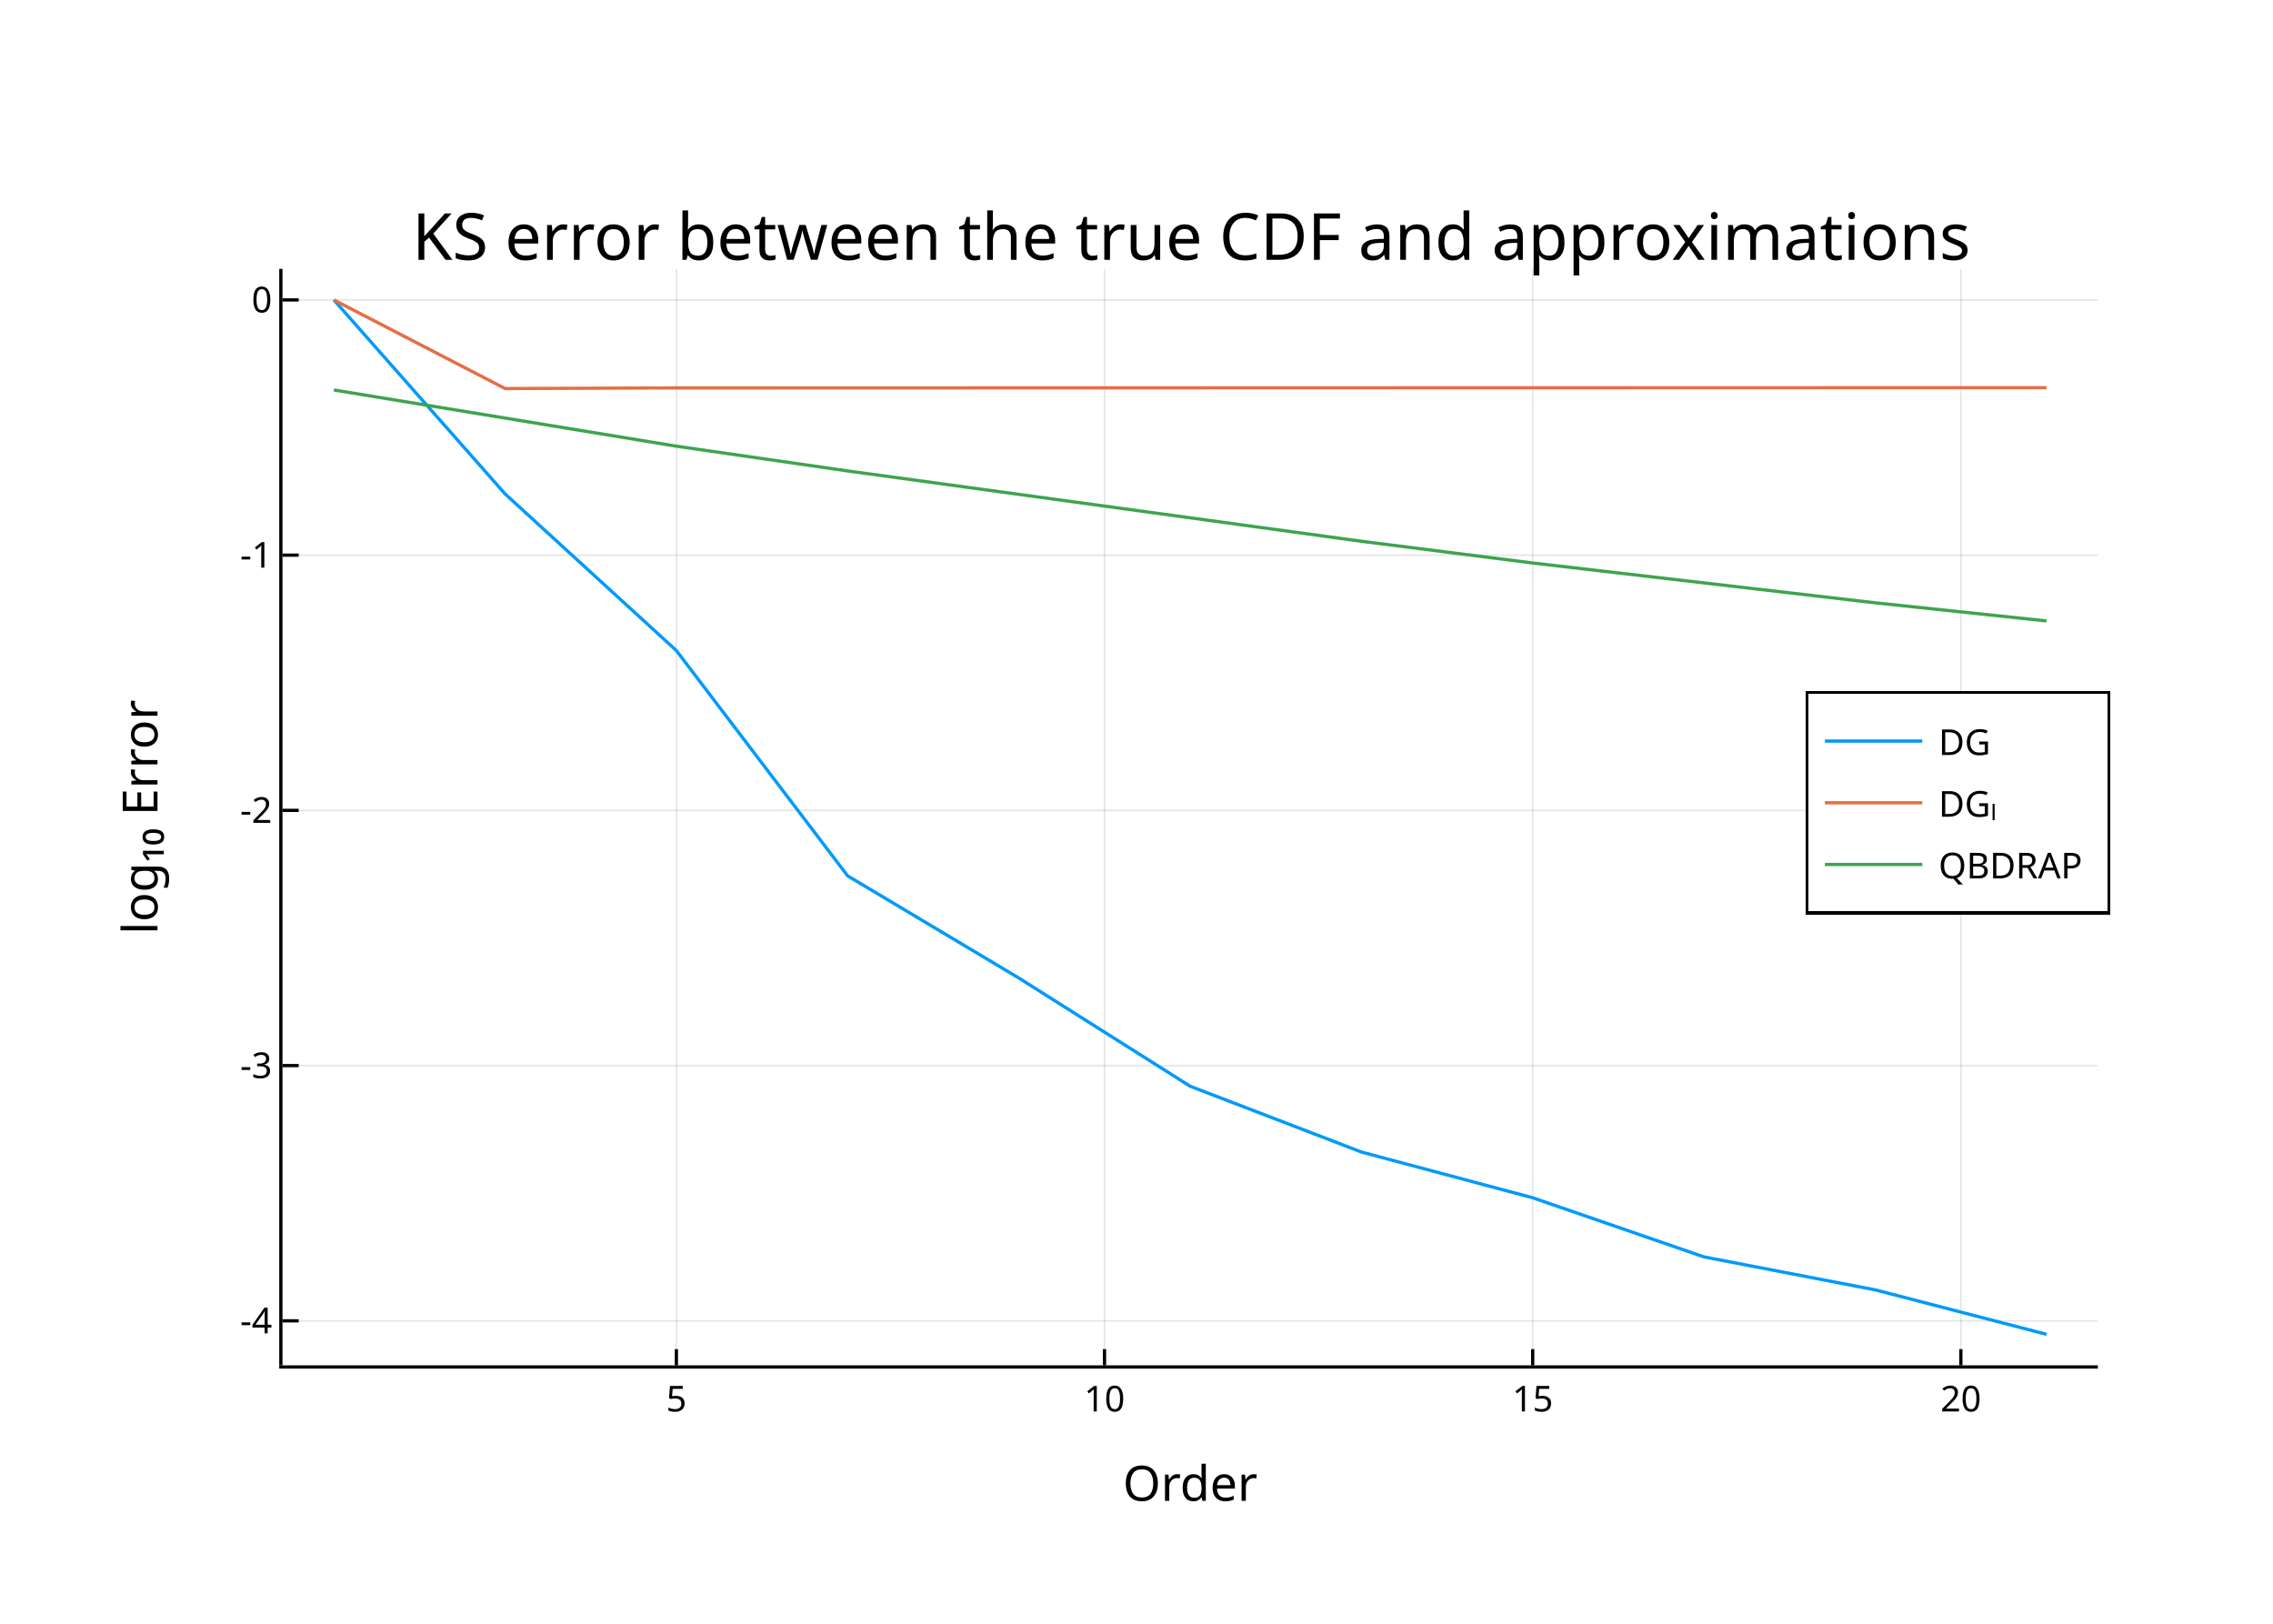
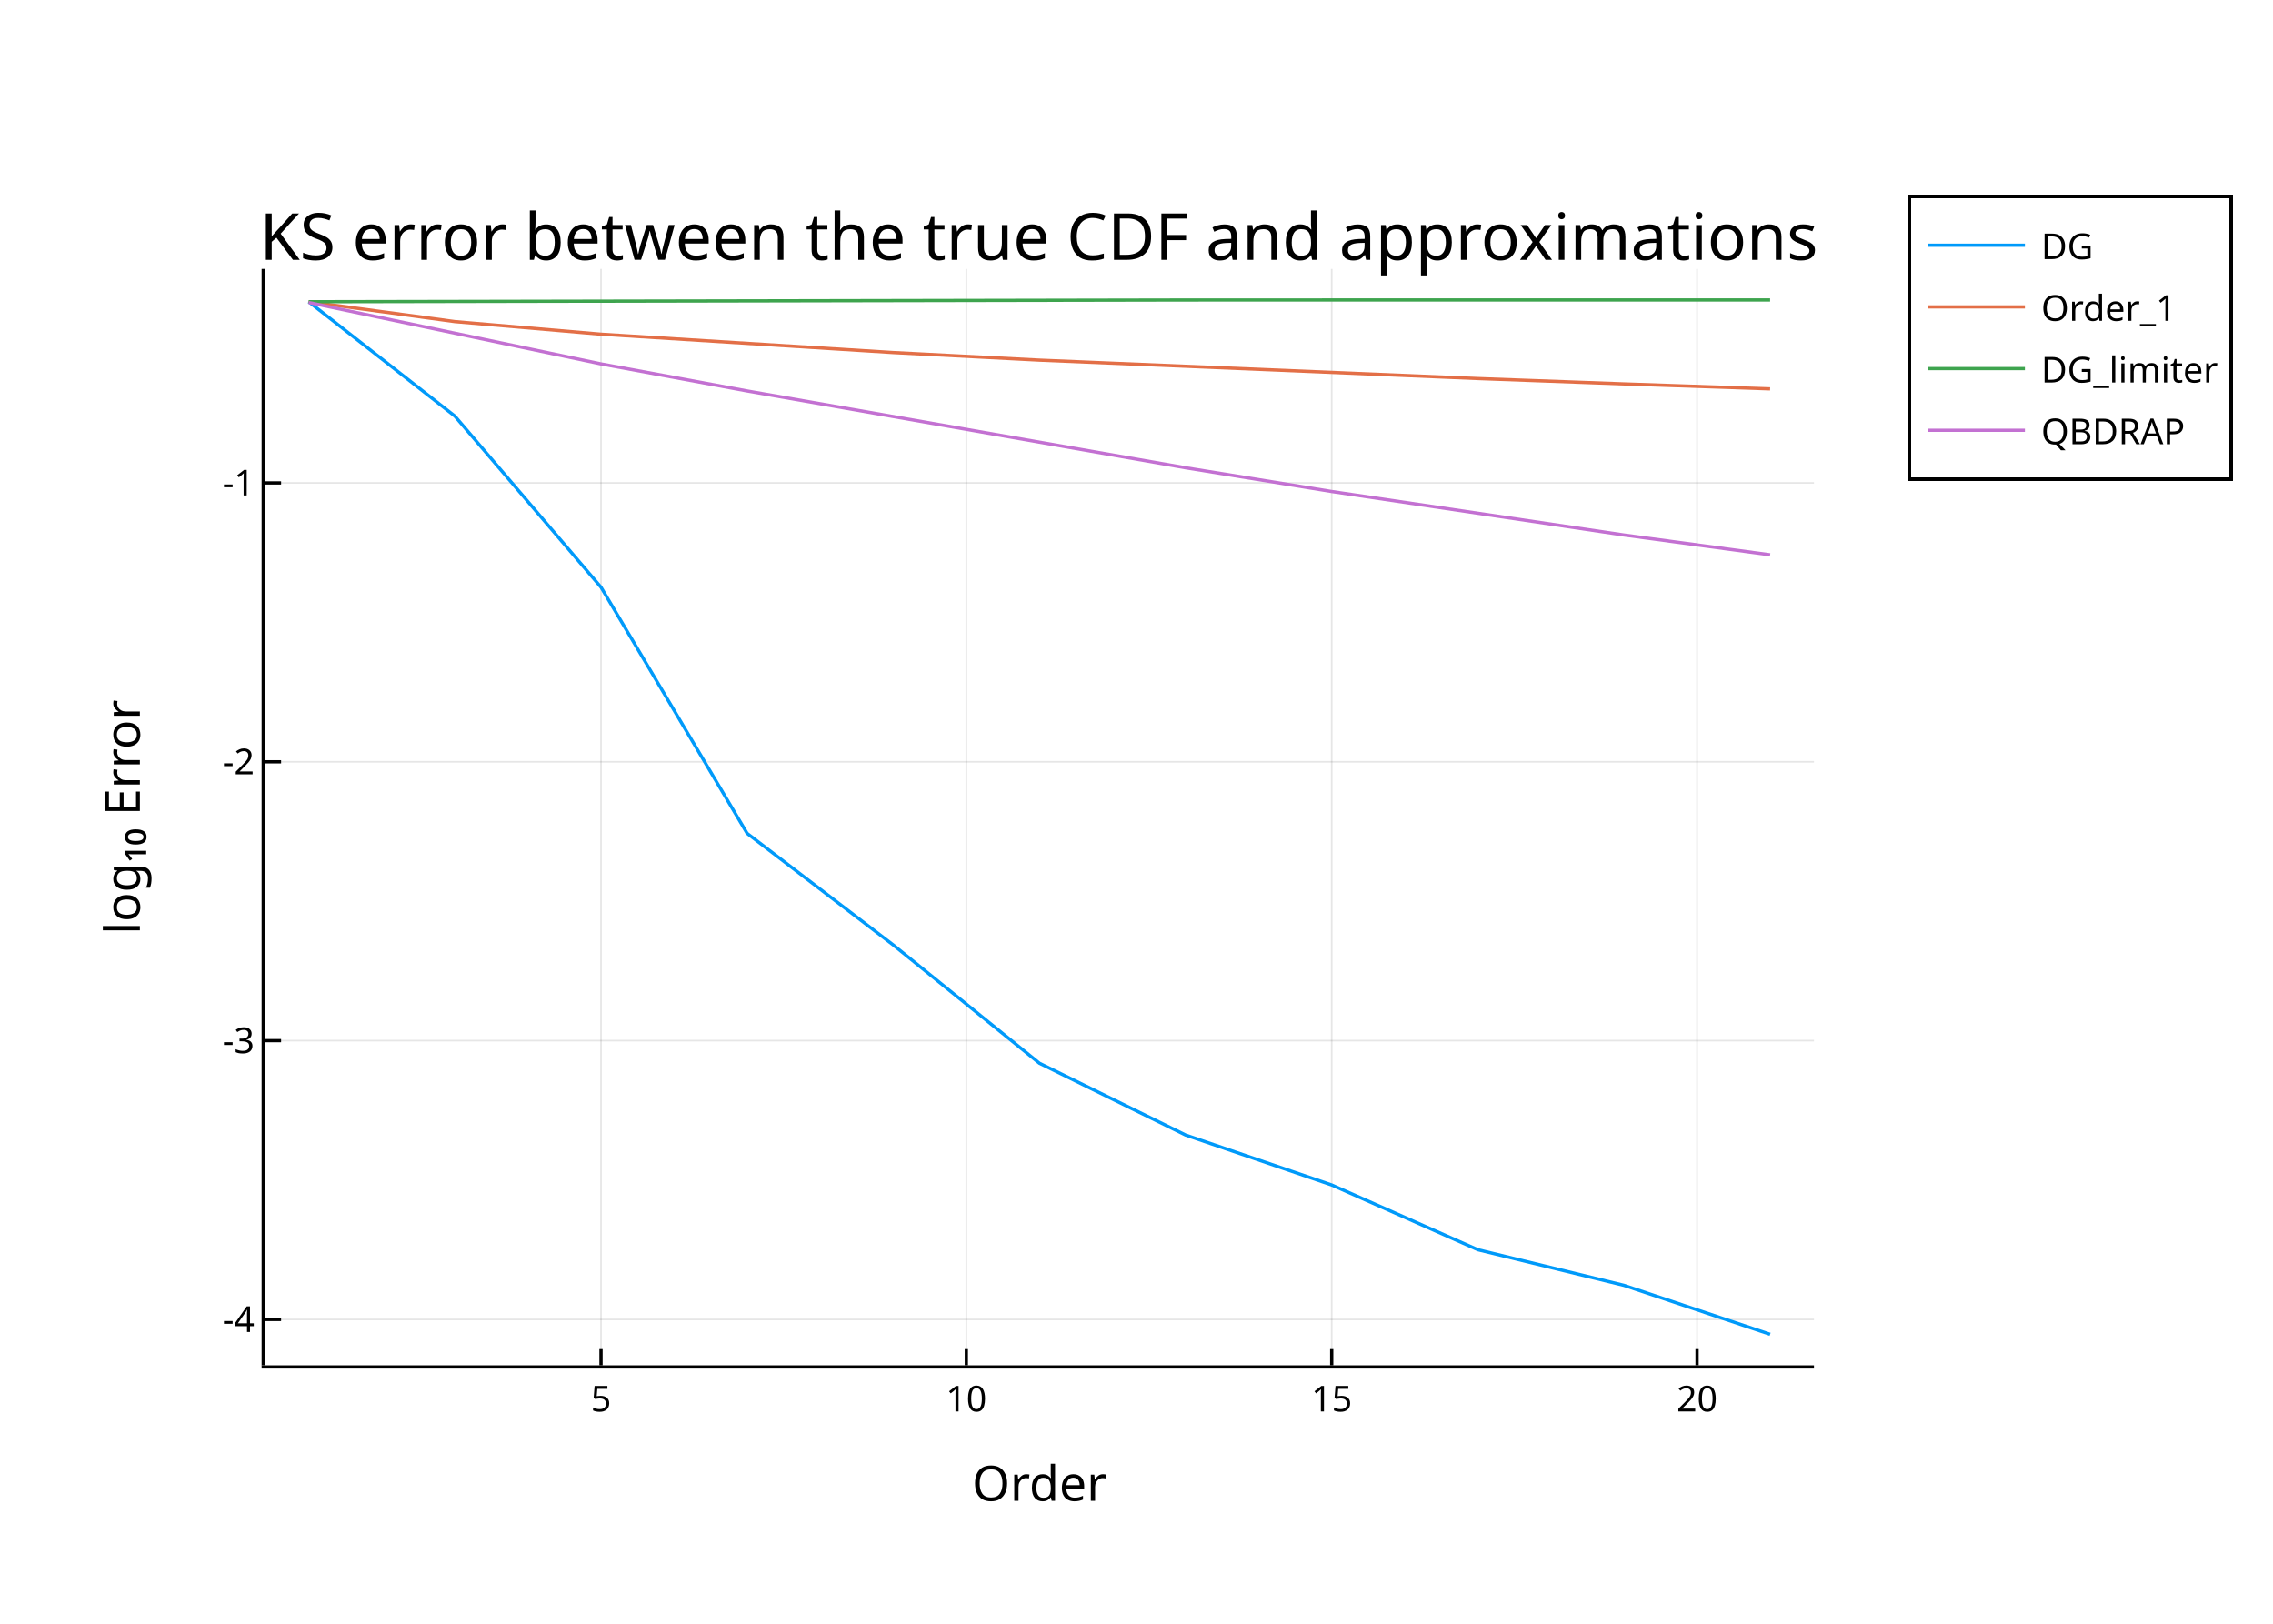
<svg xmlns="http://www.w3.org/2000/svg" class="main-svg" width="700" height="500" style="" viewBox="0 0 700 500">
  <rect x="0" y="0" width="700" height="500" style="fill: rgb(255, 255, 255); fill-opacity: 1;" />
-   <defs id="defs-530dff">
+   <defs id="defs-b417a0">
    <g class="clips">
-       <clipPath id="clip530dffxyplot" class="plotclip">
-         <rect width="559.07" height="337.635" />
-       </clipPath>
-       <clipPath class="axesclip" id="clip530dffx">
-         <rect x="86.993" y="0" width="559.07" height="500" />
-       </clipPath>
-       <clipPath class="axesclip" id="clip530dffy">
+       <clipPath id="clipb417a0xyplot" class="plotclip">
+         <rect width="477.073" height="337.635" />
+       </clipPath>
+       <clipPath class="axesclip" id="clipb417a0x">
+         <rect x="81.567" y="0" width="477.073" height="500" />
+       </clipPath>
+       <clipPath class="axesclip" id="clipb417a0y">
        <rect x="0" y="82.797" width="700" height="337.635" />
      </clipPath>
-       <clipPath class="axesclip" id="clip530dffxy">
-         <rect x="86.993" y="82.797" width="559.07" height="337.635" />
+       <clipPath class="axesclip" id="clipb417a0xy">
+         <rect x="81.567" y="82.797" width="477.073" height="337.635" />
      </clipPath>
    </g>
    <g class="gradients" />
  </defs>
  <g class="bglayer" />
  <g class="layer-below">
    <g class="imagelayer" />
    <g class="shapelayer" />
  </g>
  <g class="cartesianlayer">
    <g class="subplot xy">
      <g class="layer-subplot">
        <g class="shapelayer" />
        <g class="imagelayer" />
      </g>
      <g class="gridlayer">
        <g class="x">
-           <path class="xgrid crisp" transform="translate(208.3026,0)" d="M0,82.797v337.635" style="stroke: rgb(0, 0, 0); stroke-opacity: 0.1; stroke-width: 0.5px;" />
-           <path class="xgrid crisp" transform="translate(340.1526,0)" d="M0,82.797v337.635" style="stroke: rgb(0, 0, 0); stroke-opacity: 0.1; stroke-width: 0.5px;" />
-           <path class="xgrid crisp" transform="translate(472.0126,0)" d="M0,82.797v337.635" style="stroke: rgb(0, 0, 0); stroke-opacity: 0.1; stroke-width: 0.5px;" />
-           <path class="xgrid crisp" transform="translate(603.8726,0)" d="M0,82.797v337.635" style="stroke: rgb(0, 0, 0); stroke-opacity: 0.1; stroke-width: 0.5px;" />
+           <path class="xgrid crisp" transform="translate(185.087,0)" d="M0,82.797v337.635" style="stroke: rgb(0, 0, 0); stroke-opacity: 0.1; stroke-width: 0.5px;" />
+           <path class="xgrid crisp" transform="translate(297.597,0)" d="M0,82.797v337.635" style="stroke: rgb(0, 0, 0); stroke-opacity: 0.1; stroke-width: 0.5px;" />
+           <path class="xgrid crisp" transform="translate(410.117,0)" d="M0,82.797v337.635" style="stroke: rgb(0, 0, 0); stroke-opacity: 0.1; stroke-width: 0.5px;" />
+           <path class="xgrid crisp" transform="translate(522.637,0)" d="M0,82.797v337.635" style="stroke: rgb(0, 0, 0); stroke-opacity: 0.1; stroke-width: 0.5px;" />
        </g>
        <g class="y">
-           <path class="ygrid crisp" transform="translate(0,406.7269)" d="M86.993,0h559.07" style="stroke: rgb(0, 0, 0); stroke-opacity: 0.1; stroke-width: 0.5px;" />
-           <path class="ygrid crisp" transform="translate(0,328.1269)" d="M86.993,0h559.07" style="stroke: rgb(0, 0, 0); stroke-opacity: 0.1; stroke-width: 0.5px;" />
-           <path class="ygrid crisp" transform="translate(0,249.5369)" d="M86.993,0h559.07" style="stroke: rgb(0, 0, 0); stroke-opacity: 0.1; stroke-width: 0.5px;" />
-           <path class="ygrid crisp" transform="translate(0,170.9469)" d="M86.993,0h559.07" style="stroke: rgb(0, 0, 0); stroke-opacity: 0.1; stroke-width: 0.5px;" />
-           <path class="ygrid crisp" transform="translate(0,92.35692)" d="M86.993,0h559.07" style="stroke: rgb(0, 0, 0); stroke-opacity: 0.1; stroke-width: 0.5px;" />
+           <path class="ygrid crisp" transform="translate(0,406.3069)" d="M81.567,0h477.073" style="stroke: rgb(0, 0, 0); stroke-opacity: 0.1; stroke-width: 0.5px;" />
+           <path class="ygrid crisp" transform="translate(0,320.4369)" d="M81.567,0h477.073" style="stroke: rgb(0, 0, 0); stroke-opacity: 0.1; stroke-width: 0.5px;" />
+           <path class="ygrid crisp" transform="translate(0,234.5769)" d="M81.567,0h477.073" style="stroke: rgb(0, 0, 0); stroke-opacity: 0.1; stroke-width: 0.5px;" />
+           <path class="ygrid crisp" transform="translate(0,148.7069)" d="M81.567,0h477.073" style="stroke: rgb(0, 0, 0); stroke-opacity: 0.1; stroke-width: 0.5px;" />
        </g>
      </g>
      <g class="zerolinelayer" />
      <path class="xlines-below" />
      <path class="ylines-below" />
      <g class="overlines-below" />
      <g class="xaxislayer-below" />
      <g class="yaxislayer-below" />
      <g class="overaxes-below" />
-       <g class="plot" transform="translate(86.99256,82.79692)" clip-path="url('#clip530dffxyplot')">
+       <g class="plot" transform="translate(81.56699,82.79692)" clip-path="url('#clipb417a0xyplot')">
        <g class="scatterlayer mlayer">
-           <g class="trace scatter trace036856" style="stroke-miterlimit: 2; opacity: 1;">
-             <g class="fills" />
-             <g class="errorbars" />
-             <g class="lines">
-               <path class="js-line" d="M15.82,9.56L68.57,69.31L121.31,117.54L174.05,186.91L226.79,218.38L279.54,251.69L332.28,271.95L385.02,286.03L437.76,304.24L490.51,314.39L543.25,328.08" style="vector-effect: non-scaling-stroke; fill: none; stroke: rgb(0, 154, 250); stroke-opacity: 1; stroke-width: 1px; opacity: 1;" />
-             </g>
-             <g class="points" />
-             <g class="text" />
-           </g>
-           <g class="trace scatter trace35b276" style="stroke-miterlimit: 2; opacity: 1;">
-             <g class="fills" />
-             <g class="errorbars" />
-             <g class="lines">
-               <path class="js-line" d="M15.82,9.56L68.57,36.85L121.31,36.65L543.25,36.59" style="vector-effect: non-scaling-stroke; fill: none; stroke: rgb(227, 111, 71); stroke-opacity: 1; stroke-width: 1px; opacity: 1;" />
-             </g>
-             <g class="points" />
-             <g class="text" />
-           </g>
-           <g class="trace scatter trace0f917b" style="stroke-miterlimit: 2; opacity: 1;">
-             <g class="fills" />
-             <g class="errorbars" />
-             <g class="lines">
-               <path class="js-line" d="M15.82,37.29L121.31,54.6L174.05,62.22L332.28,83.88L385.02,90.57L490.51,102.83L543.25,108.41" style="vector-effect: non-scaling-stroke; fill: none; stroke: rgb(62, 164, 78); stroke-opacity: 1; stroke-width: 1px; opacity: 1;" />
+           <g class="trace scatter trace80cccd" style="stroke-miterlimit: 2; opacity: 1;">
+             <g class="fills" />
+             <g class="errorbars" />
+             <g class="lines">
+               <path class="js-line" d="M13.5,10.11L58.51,45.34L103.52,98.03L148.52,173.82L193.53,208.19L238.54,244.59L283.54,266.7L328.55,282.09L373.56,302.03L418.56,313L463.57,328.08" style="vector-effect: non-scaling-stroke; fill: none; stroke: rgb(0, 154, 250); stroke-opacity: 1; stroke-width: 1px; opacity: 1;" />
+             </g>
+             <g class="points" />
+             <g class="text" />
+           </g>
+           <g class="trace scatter tracedb5a94" style="stroke-miterlimit: 2; opacity: 1;">
+             <g class="fills" />
+             <g class="errorbars" />
+             <g class="lines">
+               <path class="js-line" d="M13.5,10.11L58.51,16.23L103.52,20.11L193.53,25.76L238.54,28.1L373.56,33.77L418.56,35.42L463.57,36.95" style="vector-effect: non-scaling-stroke; fill: none; stroke: rgb(227, 111, 71); stroke-opacity: 1; stroke-width: 1px; opacity: 1;" />
+             </g>
+             <g class="points" />
+             <g class="text" />
+           </g>
+           <g class="trace scatter trace8e093f" style="stroke-miterlimit: 2; opacity: 1;">
+             <g class="fills" />
+             <g class="errorbars" />
+             <g class="lines">
+               <path class="js-line" d="M13.5,10.11L283.54,9.58L328.55,9.57L463.57,9.57" style="vector-effect: non-scaling-stroke; fill: none; stroke: rgb(62, 164, 78); stroke-opacity: 1; stroke-width: 1px; opacity: 1;" />
+             </g>
+             <g class="points" />
+             <g class="text" />
+           </g>
+           <g class="trace scatter traced7a64f" style="stroke-miterlimit: 2; opacity: 1;">
+             <g class="fills" />
+             <g class="errorbars" />
+             <g class="lines">
+               <path class="js-line" d="M13.5,10.35L103.52,29.26L148.52,37.59L283.54,61.25L328.55,68.56L418.56,81.95L463.57,88.05" style="vector-effect: non-scaling-stroke; fill: none; stroke: rgb(195, 113, 210); stroke-opacity: 1; stroke-width: 1px; opacity: 1;" />
            </g>
            <g class="points" />
            <g class="text" />
          </g>
        </g>
      </g>
      <g class="overplot" />
-       <path class="xlines-above crisp" d="M85.993,420.932H646.063" style="fill: none; stroke-width: 1px; stroke: rgb(0, 0, 0); stroke-opacity: 1;" />
-       <path class="ylines-above crisp" d="M86.493,82.797V420.432" style="fill: none; stroke-width: 1px; stroke: rgb(0, 0, 0); stroke-opacity: 1;" />
+       <path class="xlines-above crisp" d="M80.567,420.932H558.64" style="fill: none; stroke-width: 1px; stroke: rgb(0, 0, 0); stroke-opacity: 1;" />
+       <path class="ylines-above crisp" d="M81.067,82.797V420.432" style="fill: none; stroke-width: 1px; stroke: rgb(0, 0, 0); stroke-opacity: 1;" />
      <g class="overlines-above" />
      <g class="xaxislayer-above">
-         <path class="xtick ticks crisp" d="M0,420.432v-5" transform="translate(208.3026,0)" style="stroke: rgb(0, 0, 0); stroke-opacity: 1; stroke-width: 1px;" />
-         <path class="xtick ticks crisp" d="M0,420.432v-5" transform="translate(340.1526,0)" style="stroke: rgb(0, 0, 0); stroke-opacity: 1; stroke-width: 1px;" />
-         <path class="xtick ticks crisp" d="M0,420.432v-5" transform="translate(472.0126,0)" style="stroke: rgb(0, 0, 0); stroke-opacity: 1; stroke-width: 1px;" />
-         <path class="xtick ticks crisp" d="M0,420.432v-5" transform="translate(603.8726,0)" style="stroke: rgb(0, 0, 0); stroke-opacity: 1; stroke-width: 1px;" />
-         <g class="xtick">
-           <text text-anchor="middle" x="0" y="434.632" transform="translate(208.3026,0)" style="font-family: sans-serif; font-size: 11px; fill: rgb(0, 0, 0); fill-opacity: 1; white-space: pre;">5</text>
-         </g>
-         <g class="xtick">
-           <text text-anchor="middle" x="0" y="434.632" transform="translate(340.1526,0)" style="font-family: sans-serif; font-size: 11px; fill: rgb(0, 0, 0); fill-opacity: 1; white-space: pre;">10</text>
-         </g>
-         <g class="xtick">
-           <text text-anchor="middle" x="0" y="434.632" transform="translate(472.0126,0)" style="font-family: sans-serif; font-size: 11px; fill: rgb(0, 0, 0); fill-opacity: 1; white-space: pre;">15</text>
-         </g>
-         <g class="xtick">
-           <text text-anchor="middle" x="0" y="434.632" transform="translate(603.8726,0)" style="font-family: sans-serif; font-size: 11px; fill: rgb(0, 0, 0); fill-opacity: 1; white-space: pre;">20</text>
+         <path class="xtick ticks crisp" d="M0,420.432v-5" transform="translate(185.087,0)" style="stroke: rgb(0, 0, 0); stroke-opacity: 1; stroke-width: 1px;" />
+         <path class="xtick ticks crisp" d="M0,420.432v-5" transform="translate(297.597,0)" style="stroke: rgb(0, 0, 0); stroke-opacity: 1; stroke-width: 1px;" />
+         <path class="xtick ticks crisp" d="M0,420.432v-5" transform="translate(410.117,0)" style="stroke: rgb(0, 0, 0); stroke-opacity: 1; stroke-width: 1px;" />
+         <path class="xtick ticks crisp" d="M0,420.432v-5" transform="translate(522.637,0)" style="stroke: rgb(0, 0, 0); stroke-opacity: 1; stroke-width: 1px;" />
+         <g class="xtick">
+           <text text-anchor="middle" x="0" y="434.632" transform="translate(185.087,0)" style="font-family: sans-serif; font-size: 11px; fill: rgb(0, 0, 0); fill-opacity: 1; white-space: pre;">5</text>
+         </g>
+         <g class="xtick">
+           <text text-anchor="middle" x="0" y="434.632" transform="translate(297.597,0)" style="font-family: sans-serif; font-size: 11px; fill: rgb(0, 0, 0); fill-opacity: 1; white-space: pre;">10</text>
+         </g>
+         <g class="xtick">
+           <text text-anchor="middle" x="0" y="434.632" transform="translate(410.117,0)" style="font-family: sans-serif; font-size: 11px; fill: rgb(0, 0, 0); fill-opacity: 1; white-space: pre;">15</text>
+         </g>
+         <g class="xtick">
+           <text text-anchor="middle" x="0" y="434.632" transform="translate(522.637,0)" style="font-family: sans-serif; font-size: 11px; fill: rgb(0, 0, 0); fill-opacity: 1; white-space: pre;">20</text>
        </g>
      </g>
      <g class="yaxislayer-above">
-         <path class="ytick ticks crisp" d="M86.993,0h5" transform="translate(0,406.7269)" style="stroke: rgb(0, 0, 0); stroke-opacity: 1; stroke-width: 1px;" />
-         <path class="ytick ticks crisp" d="M86.993,0h5" transform="translate(0,328.1269)" style="stroke: rgb(0, 0, 0); stroke-opacity: 1; stroke-width: 1px;" />
-         <path class="ytick ticks crisp" d="M86.993,0h5" transform="translate(0,249.5369)" style="stroke: rgb(0, 0, 0); stroke-opacity: 1; stroke-width: 1px;" />
-         <path class="ytick ticks crisp" d="M86.993,0h5" transform="translate(0,170.9469)" style="stroke: rgb(0, 0, 0); stroke-opacity: 1; stroke-width: 1px;" />
-         <path class="ytick ticks crisp" d="M86.993,0h5" transform="translate(0,92.35692)" style="stroke: rgb(0, 0, 0); stroke-opacity: 1; stroke-width: 1px;" />
-         <g class="ytick">
-           <text text-anchor="end" x="83.793" y="3.85" transform="translate(0,406.7269)" style="font-family: sans-serif; font-size: 11px; fill: rgb(0, 0, 0); fill-opacity: 1; white-space: pre;">-4</text>
-         </g>
-         <g class="ytick">
-           <text text-anchor="end" x="83.793" y="3.85" transform="translate(0,328.1269)" style="font-family: sans-serif; font-size: 11px; fill: rgb(0, 0, 0); fill-opacity: 1; white-space: pre;">-3</text>
-         </g>
-         <g class="ytick">
-           <text text-anchor="end" x="83.793" y="3.85" transform="translate(0,249.5369)" style="font-family: sans-serif; font-size: 11px; fill: rgb(0, 0, 0); fill-opacity: 1; white-space: pre;">-2</text>
-         </g>
-         <g class="ytick">
-           <text text-anchor="end" x="83.793" y="3.85" transform="translate(0,170.9469)" style="font-family: sans-serif; font-size: 11px; fill: rgb(0, 0, 0); fill-opacity: 1; white-space: pre;">-1</text>
-         </g>
-         <g class="ytick">
-           <text text-anchor="end" x="83.793" y="3.85" transform="translate(0,92.35692)" style="font-family: sans-serif; font-size: 11px; fill: rgb(0, 0, 0); fill-opacity: 1; white-space: pre;">0</text>
+         <path class="ytick ticks crisp" d="M81.567,0h5" transform="translate(0,406.3069)" style="stroke: rgb(0, 0, 0); stroke-opacity: 1; stroke-width: 1px;" />
+         <path class="ytick ticks crisp" d="M81.567,0h5" transform="translate(0,320.4369)" style="stroke: rgb(0, 0, 0); stroke-opacity: 1; stroke-width: 1px;" />
+         <path class="ytick ticks crisp" d="M81.567,0h5" transform="translate(0,234.5769)" style="stroke: rgb(0, 0, 0); stroke-opacity: 1; stroke-width: 1px;" />
+         <path class="ytick ticks crisp" d="M81.567,0h5" transform="translate(0,148.7069)" style="stroke: rgb(0, 0, 0); stroke-opacity: 1; stroke-width: 1px;" />
+         <g class="ytick">
+           <text text-anchor="end" x="78.367" y="3.85" transform="translate(0,406.3069)" style="font-family: sans-serif; font-size: 11px; fill: rgb(0, 0, 0); fill-opacity: 1; white-space: pre;">-4</text>
+         </g>
+         <g class="ytick">
+           <text text-anchor="end" x="78.367" y="3.85" transform="translate(0,320.4369)" style="font-family: sans-serif; font-size: 11px; fill: rgb(0, 0, 0); fill-opacity: 1; white-space: pre;">-3</text>
+         </g>
+         <g class="ytick">
+           <text text-anchor="end" x="78.367" y="3.85" transform="translate(0,234.5769)" style="font-family: sans-serif; font-size: 11px; fill: rgb(0, 0, 0); fill-opacity: 1; white-space: pre;">-2</text>
+         </g>
+         <g class="ytick">
+           <text text-anchor="end" x="78.367" y="3.85" transform="translate(0,148.7069)" style="font-family: sans-serif; font-size: 11px; fill: rgb(0, 0, 0); fill-opacity: 1; white-space: pre;">-1</text>
        </g>
      </g>
      <g class="overaxes-above" />
    </g>
  </g>
  <g class="polarlayer" />
  <g class="ternarylayer" />
  <g class="geolayer" />
  <g class="funnelarealayer" />
  <g class="pielayer" />
  <g class="treemaplayer" />
  <g class="sunburstlayer" />
  <g class="glimages" />
-   <defs id="topdefs-530dff">
+   <defs id="topdefs-b417a0">
    <g class="clips" />
-     <clipPath id="legend530dff">
-       <rect width="92" height="67" x="1" y="1" />
+     <clipPath id="legendb417a0">
+       <rect width="98" height="86" x="1" y="1" />
    </clipPath>
  </defs>
  <g class="layer-above">
    <g class="imagelayer" />
    <g class="shapelayer" />
  </g>
  <g class="infolayer">
-     <g class="legend" pointer-events="all" transform="translate(556,212.7)">
-       <rect class="bg" shape-rendering="crispEdges" width="93" height="68" x="0.5" y="0.5" style="stroke: rgb(0, 0, 0); stroke-opacity: 1; fill: rgb(255, 255, 255); fill-opacity: 1; stroke-width: 1px;" />
-       <g class="scrollbox" transform="" clip-path="url('#legend530dff')">
+     <g class="legend" pointer-events="all" transform="translate(587.6,60)">
+       <rect class="bg" shape-rendering="crispEdges" width="99" height="87" x="0.5" y="0.5" style="stroke: rgb(0, 0, 0); stroke-opacity: 1; fill: rgb(255, 255, 255); fill-opacity: 1; stroke-width: 1px;" />
+       <g class="scrollbox" transform="" clip-path="url('#legendb417a0')">
        <g class="groups">
          <g class="traces" transform="translate(1,15.5)" style="opacity: 1;">
            <text class="legendtext" text-anchor="start" x="40" y="4.29" style="font-family: sans-serif; font-size: 11px; fill: rgb(0, 0, 0); fill-opacity: 1; white-space: pre;">DG</text>
            <g class="layers" style="opacity: 1;">
              <g class="legendfill" />
              <g class="legendlines">
                <path class="js-line" d="M5,0h30" style="fill: none; stroke: rgb(0, 154, 250); stroke-opacity: 1; stroke-width: 1px;" />
              </g>
              <g class="legendsymbols">
                <g class="legendpoints" />
              </g>
            </g>
-             <rect class="legendtoggle" x="0" y="-9.5" width="86.469" height="19" style="fill: rgb(0, 0, 0); fill-opacity: 0;" />
+             <rect class="legendtoggle" x="0" y="-9.5" width="92.109" height="19" style="fill: rgb(0, 0, 0); fill-opacity: 0;" />
          </g>
          <g class="traces" transform="translate(1,34.5)" style="opacity: 1;">
-             <text class="legendtext" text-anchor="start" x="40" y="4.29" style="font-family: sans-serif; font-size: 11px; fill: rgb(0, 0, 0); fill-opacity: 1; white-space: pre;">DGₗ</text>
+             <text class="legendtext" text-anchor="start" x="40" y="4.29" style="font-family: sans-serif; font-size: 11px; fill: rgb(0, 0, 0); fill-opacity: 1; white-space: pre;">Order_1</text>
            <g class="layers" style="opacity: 1;">
              <g class="legendfill" />
              <g class="legendlines">
                <path class="js-line" d="M5,0h30" style="fill: none; stroke: rgb(227, 111, 71); stroke-opacity: 1; stroke-width: 1px;" />
              </g>
              <g class="legendsymbols">
                <g class="legendpoints" />
              </g>
            </g>
-             <rect class="legendtoggle" x="0" y="-9.5" width="86.469" height="19" style="fill: rgb(0, 0, 0); fill-opacity: 0;" />
+             <rect class="legendtoggle" x="0" y="-9.5" width="92.109" height="19" style="fill: rgb(0, 0, 0); fill-opacity: 0;" />
          </g>
          <g class="traces" transform="translate(1,53.5)" style="opacity: 1;">
+             <text class="legendtext" text-anchor="start" x="40" y="4.29" style="font-family: sans-serif; font-size: 11px; fill: rgb(0, 0, 0); fill-opacity: 1; white-space: pre;">DG_limiter</text>
+             <g class="layers" style="opacity: 1;">
+               <g class="legendfill" />
+               <g class="legendlines">
+                 <path class="js-line" d="M5,0h30" style="fill: none; stroke: rgb(62, 164, 78); stroke-opacity: 1; stroke-width: 1px;" />
+               </g>
+               <g class="legendsymbols">
+                 <g class="legendpoints" />
+               </g>
+             </g>
+             <rect class="legendtoggle" x="0" y="-9.5" width="92.109" height="19" style="fill: rgb(0, 0, 0); fill-opacity: 0;" />
+           </g>
+           <g class="traces" transform="translate(1,72.5)" style="opacity: 1;">
            <text class="legendtext" text-anchor="start" x="40" y="4.29" style="font-family: sans-serif; font-size: 11px; fill: rgb(0, 0, 0); fill-opacity: 1; white-space: pre;">QBDRAP</text>
            <g class="layers" style="opacity: 1;">
              <g class="legendfill" />
              <g class="legendlines">
-                 <path class="js-line" d="M5,0h30" style="fill: none; stroke: rgb(62, 164, 78); stroke-opacity: 1; stroke-width: 1px;" />
-               </g>
-               <g class="legendsymbols">
-                 <g class="legendpoints" />
-               </g>
-             </g>
-             <rect class="legendtoggle" x="0" y="-9.5" width="86.469" height="19" style="fill: rgb(0, 0, 0); fill-opacity: 0;" />
+                 <path class="js-line" d="M5,0h30" style="fill: none; stroke: rgb(195, 113, 210); stroke-opacity: 1; stroke-width: 1px;" />
+               </g>
+               <g class="legendsymbols">
+                 <g class="legendpoints" />
+               </g>
+             </g>
+             <rect class="legendtoggle" x="0" y="-9.5" width="92.109" height="19" style="fill: rgb(0, 0, 0); fill-opacity: 0;" />
          </g>
        </g>
      </g>
      <rect class="scrollbar" rx="20" ry="3" width="0" height="0" x="0" y="0" style="fill: rgb(128, 139, 164); fill-opacity: 1;" />
    </g>
    <g class="g-gtitle" />
    <g class="g-xtitle">
-       <text class="xtitle" x="366.528" y="462.141" text-anchor="middle" style="font-family: sans-serif; font-size: 15px; fill: rgb(0, 0, 0); opacity: 1; font-weight: normal; white-space: pre;">Order</text>
+       <text class="xtitle" x="320.104" y="462.141" text-anchor="middle" style="font-family: sans-serif; font-size: 15px; fill: rgb(0, 0, 0); opacity: 1; font-weight: normal; white-space: pre;">Order</text>
    </g>
    <g class="g-ytitle">
-       <text class="ytitle" transform="rotate(-90,48.5,251.6146)" x="48.5" y="251.615" text-anchor="middle" style="font-family: sans-serif; font-size: 15px; fill: rgb(0, 0, 0); opacity: 1; font-weight: normal; white-space: pre;">log₁₀ Error</text>
+       <text class="ytitle" transform="rotate(-90,43.07812,251.6146)" x="43.078" y="251.615" text-anchor="middle" style="font-family: sans-serif; font-size: 15px; fill: rgb(0, 0, 0); opacity: 1; font-weight: normal; white-space: pre;">log₁₀ Error</text>
    </g>
    <g class="annotation" data-index="0" style="opacity: 1;">
-       <g class="annotation-text-g" transform="rotate(0,366.5278,73)">
-         <g class="cursor-pointer" transform="translate(137,60)">
+       <g class="annotation-text-g" transform="rotate(0,320.1037,73)">
+         <g class="cursor-pointer" transform="translate(90,60)">
          <rect class="bg" x="0.5" y="0.5" width="459" height="25" style="stroke-width: 1px; stroke: rgb(0, 0, 0); stroke-opacity: 0; fill: rgb(0, 0, 0); fill-opacity: 0;" />
          <text class="annotation-text" text-anchor="middle" x="229.891" y="20" style="font-family: sans-serif; font-size: 20px; fill: rgb(0, 0, 0); fill-opacity: 1; white-space: pre;">KS error between the true CDF and approximations</text>
        </g>
      </g>
    </g>
  </g>
</svg>
